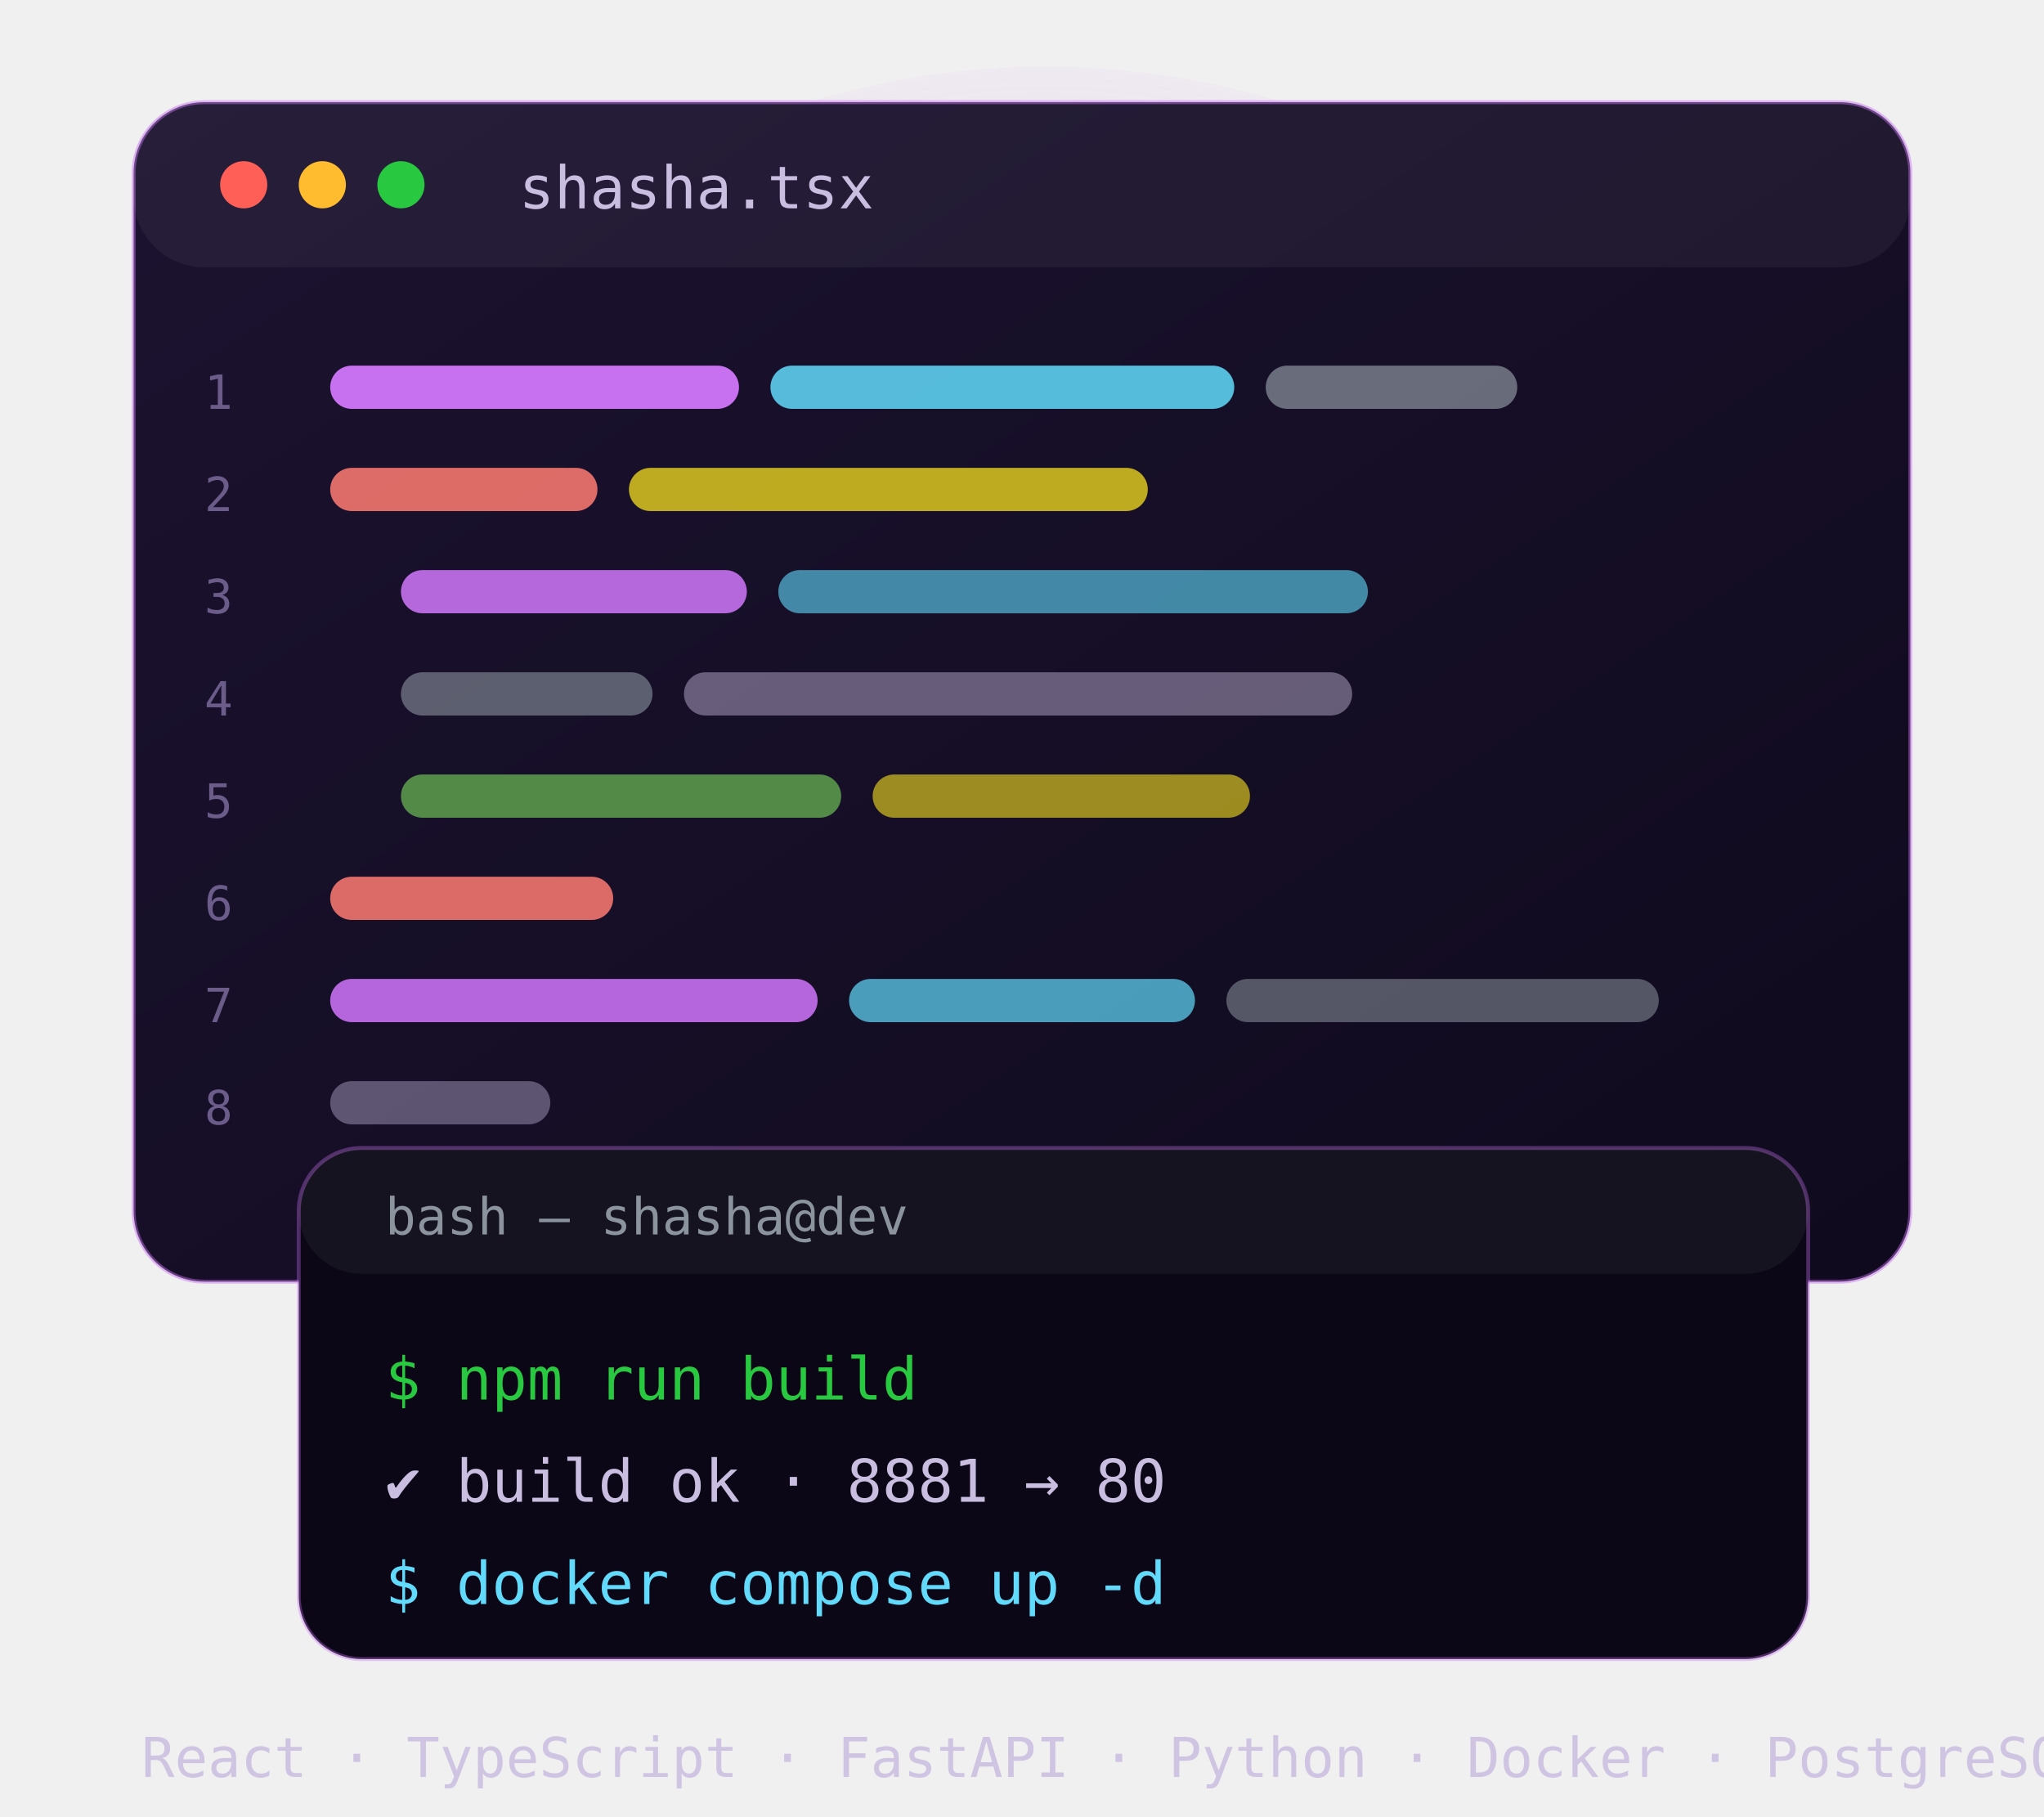
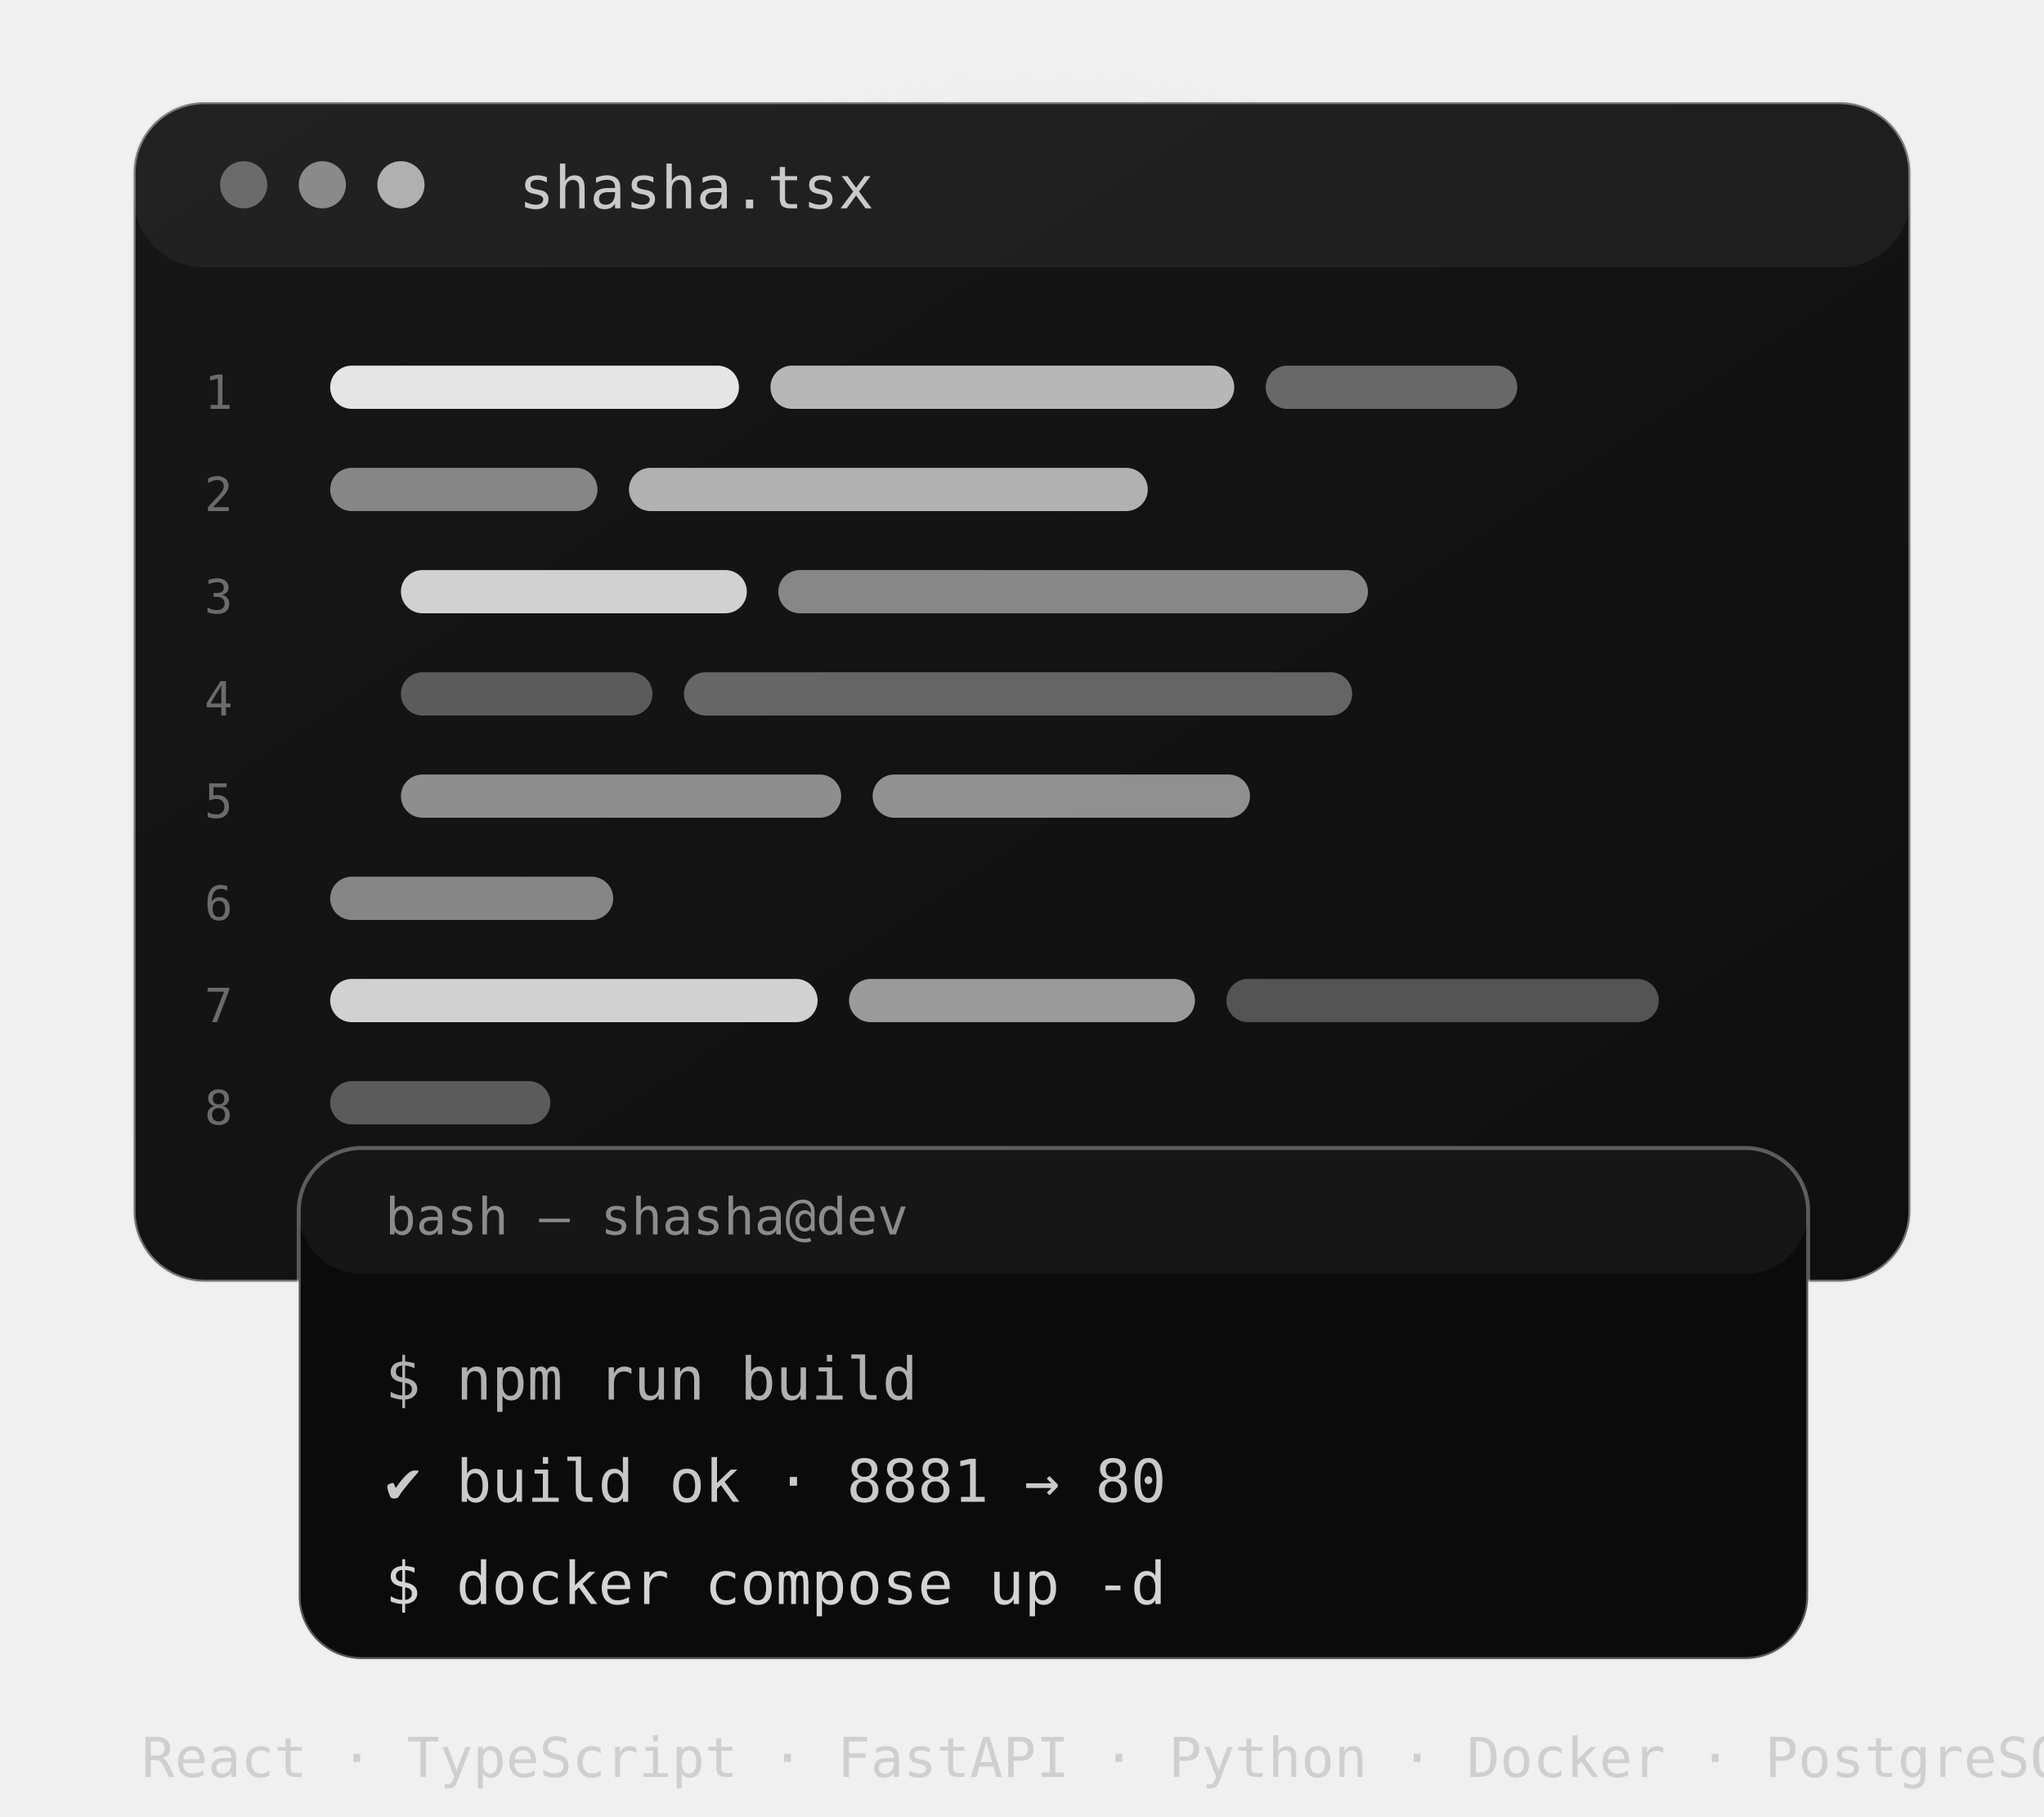
<svg xmlns="http://www.w3.org/2000/svg" viewBox="0 0 520 462" width="520" height="462" role="img" aria-labelledby="heroTitle">
  <defs>
    <linearGradient id="heroBg" x1="0" y1="0" x2="1" y2="1">
-       <stop offset="0%" stop-color="#1c1330" />
-       <stop offset="100%" stop-color="#0f0a1d" />
+       <stop offset="0%" stop-color="#171717" />
+       <stop offset="100%" stop-color="#0f0f0f" />
    </linearGradient>
    <radialGradient id="heroGlow" cx="50%" cy="46%" r="52%">
-       <stop offset="0%" stop-color="#c770f0" stop-opacity="0.42" />
-       <stop offset="100%" stop-color="#c770f0" stop-opacity="0" />
+       <stop offset="0%" stop-color="#e5e5e5" stop-opacity="0.42" />
+       <stop offset="100%" stop-color="#e5e5e5" stop-opacity="0" />
    </radialGradient>
  </defs>
  <circle cx="266" cy="222" r="205" fill="url(#heroGlow)" />
-   <rect x="34" y="26" width="452" height="300" rx="18" fill="url(#heroBg)" stroke="#c770f0" stroke-opacity="0.45" />
+   <rect x="34" y="26" width="452" height="300" rx="18" fill="url(#heroBg)" stroke="#e5e5e5" stroke-opacity="0.45" />
  <rect x="34" y="26" width="452" height="42" rx="18" fill="#ffffff" fill-opacity="0.05" />
-   <circle cx="62" cy="47" r="6" fill="#ff5f57" />
-   <circle cx="82" cy="47" r="6" fill="#febc2e" />
-   <circle cx="102" cy="47" r="6" fill="#28c840" />
-   <text x="132" y="53" font-family="'PT Mono', Consolas, monospace" font-size="15" fill="#c9bde0">shasha.tsx</text>
-   <g font-family="'PT Mono', Consolas, monospace" font-size="12" fill="#6b5c8a">
+   <circle cx="62" cy="47" r="6" fill="#6b6b6b" />
+   <circle cx="82" cy="47" r="6" fill="#8a8a8a" />
+   <circle cx="102" cy="47" r="6" fill="#b0b0b0" />
+   <text x="132" y="53" font-family="'PT Mono', Consolas, monospace" font-size="15" fill="#c9c9c9">shasha.tsx</text>
+   <g font-family="'PT Mono', Consolas, monospace" font-size="12" fill="#6b6b6b">
    <text x="52" y="104">1</text>
    <text x="52" y="130">2</text>
    <text x="52" y="156">3</text>
    <text x="52" y="182">4</text>
    <text x="52" y="208">5</text>
    <text x="52" y="234">6</text>
    <text x="52" y="260">7</text>
    <text x="52" y="286">8</text>
  </g>
  <g>
-     <rect x="84" y="93" width="104" height="11" rx="5.5" fill="#c770f0" />
-     <rect x="196" y="93" width="118" height="11" rx="5.5" fill="#61dafb" opacity="0.85" />
-     <rect x="322" y="93" width="64" height="11" rx="5.5" fill="#8b949e" opacity="0.7" />
-     <rect x="84" y="119" width="68" height="11" rx="5.5" fill="#ff7b72" opacity="0.85" />
-     <rect x="160" y="119" width="132" height="11" rx="5.5" fill="#f7df1e" opacity="0.75" />
-     <rect x="102" y="145" width="88" height="11" rx="5.5" fill="#c770f0" opacity="0.9" />
-     <rect x="198" y="145" width="150" height="11" rx="5.5" fill="#61dafb" opacity="0.6" />
-     <rect x="102" y="171" width="64" height="11" rx="5.5" fill="#8b949e" opacity="0.6" />
-     <rect x="174" y="171" width="170" height="11" rx="5.5" fill="#c9bde0" opacity="0.45" />
-     <rect x="102" y="197" width="112" height="11" rx="5.5" fill="#5fa04e" opacity="0.85" />
-     <rect x="222" y="197" width="96" height="11" rx="5.5" fill="#f7df1e" opacity="0.6" />
-     <rect x="84" y="223" width="72" height="11" rx="5.5" fill="#ff7b72" opacity="0.85" />
-     <rect x="84" y="249" width="124" height="11" rx="5.5" fill="#c770f0" opacity="0.9" />
-     <rect x="216" y="249" width="88" height="11" rx="5.5" fill="#61dafb" opacity="0.7" />
-     <rect x="312" y="249" width="110" height="11" rx="5.5" fill="#8b949e" opacity="0.55" />
-     <rect x="84" y="275" width="56" height="11" rx="5.5" fill="#c9bde0" opacity="0.4" />
+     <rect x="84" y="93" width="104" height="11" rx="5.5" fill="#e5e5e5" />
+     <rect x="196" y="93" width="118" height="11" rx="5.5" fill="#d4d4d4" opacity="0.85" />
+     <rect x="322" y="93" width="64" height="11" rx="5.5" fill="#8b8b8b" opacity="0.7" />
+     <rect x="84" y="119" width="68" height="11" rx="5.5" fill="#9a9a9a" opacity="0.85" />
+     <rect x="160" y="119" width="132" height="11" rx="5.5" fill="#e5e5e5" opacity="0.75" />
+     <rect x="102" y="145" width="88" height="11" rx="5.5" fill="#e5e5e5" opacity="0.9" />
+     <rect x="198" y="145" width="150" height="11" rx="5.5" fill="#d4d4d4" opacity="0.6" />
+     <rect x="102" y="171" width="64" height="11" rx="5.5" fill="#8b8b8b" opacity="0.6" />
+     <rect x="174" y="171" width="170" height="11" rx="5.5" fill="#c9c9c9" opacity="0.45" />
+     <rect x="102" y="197" width="112" height="11" rx="5.5" fill="#a3a3a3" opacity="0.85" />
+     <rect x="222" y="197" width="96" height="11" rx="5.5" fill="#e5e5e5" opacity="0.6" />
+     <rect x="84" y="223" width="72" height="11" rx="5.5" fill="#9a9a9a" opacity="0.85" />
+     <rect x="84" y="249" width="124" height="11" rx="5.5" fill="#e5e5e5" opacity="0.9" />
+     <rect x="216" y="249" width="88" height="11" rx="5.5" fill="#d4d4d4" opacity="0.7" />
+     <rect x="312" y="249" width="110" height="11" rx="5.5" fill="#8b8b8b" opacity="0.55" />
+     <rect x="84" y="275" width="56" height="11" rx="5.5" fill="#c9c9c9" opacity="0.4" />
  </g>
-   <rect x="76" y="292" width="384" height="130" rx="16" fill="#0b0716" stroke="#c770f0" stroke-opacity="0.35" />
+   <rect x="76" y="292" width="384" height="130" rx="16" fill="#0b0b0b" stroke="#e5e5e5" stroke-opacity="0.35" />
  <rect x="76" y="292" width="384" height="32" rx="16" fill="#ffffff" fill-opacity="0.05" />
-   <text x="98" y="314" font-family="'PT Mono', Consolas, monospace" font-size="13" fill="#8b949e">bash — shasha@dev</text>
-   <text x="98" y="356" font-family="'PT Mono', Consolas, monospace" font-size="15" fill="#28c840">$ npm run build</text>
-   <text x="98" y="382" font-family="'PT Mono', Consolas, monospace" font-size="15" fill="#c9bde0">✔ build ok · 8881 → 80</text>
-   <text x="98" y="408" font-family="'PT Mono', Consolas, monospace" font-size="15" fill="#61dafb">$ docker compose up -d</text>
-   <text x="36" y="452" font-family="'PT Mono', Consolas, monospace" font-size="14" fill="#c9bde0" opacity="0.85">React · TypeScript · FastAPI · Python · Docker · PostgreSQL</text>
+   <text x="98" y="314" font-family="'PT Mono', Consolas, monospace" font-size="13" fill="#8b8b8b">bash — shasha@dev</text>
+   <text x="98" y="356" font-family="'PT Mono', Consolas, monospace" font-size="15" fill="#b0b0b0">$ npm run build</text>
+   <text x="98" y="382" font-family="'PT Mono', Consolas, monospace" font-size="15" fill="#c9c9c9">✔ build ok · 8881 → 80</text>
+   <text x="98" y="408" font-family="'PT Mono', Consolas, monospace" font-size="15" fill="#d4d4d4">$ docker compose up -d</text>
+   <text x="36" y="452" font-family="'PT Mono', Consolas, monospace" font-size="14" fill="#c9c9c9" opacity="0.85">React · TypeScript · FastAPI · Python · Docker · PostgreSQL</text>
</svg>
